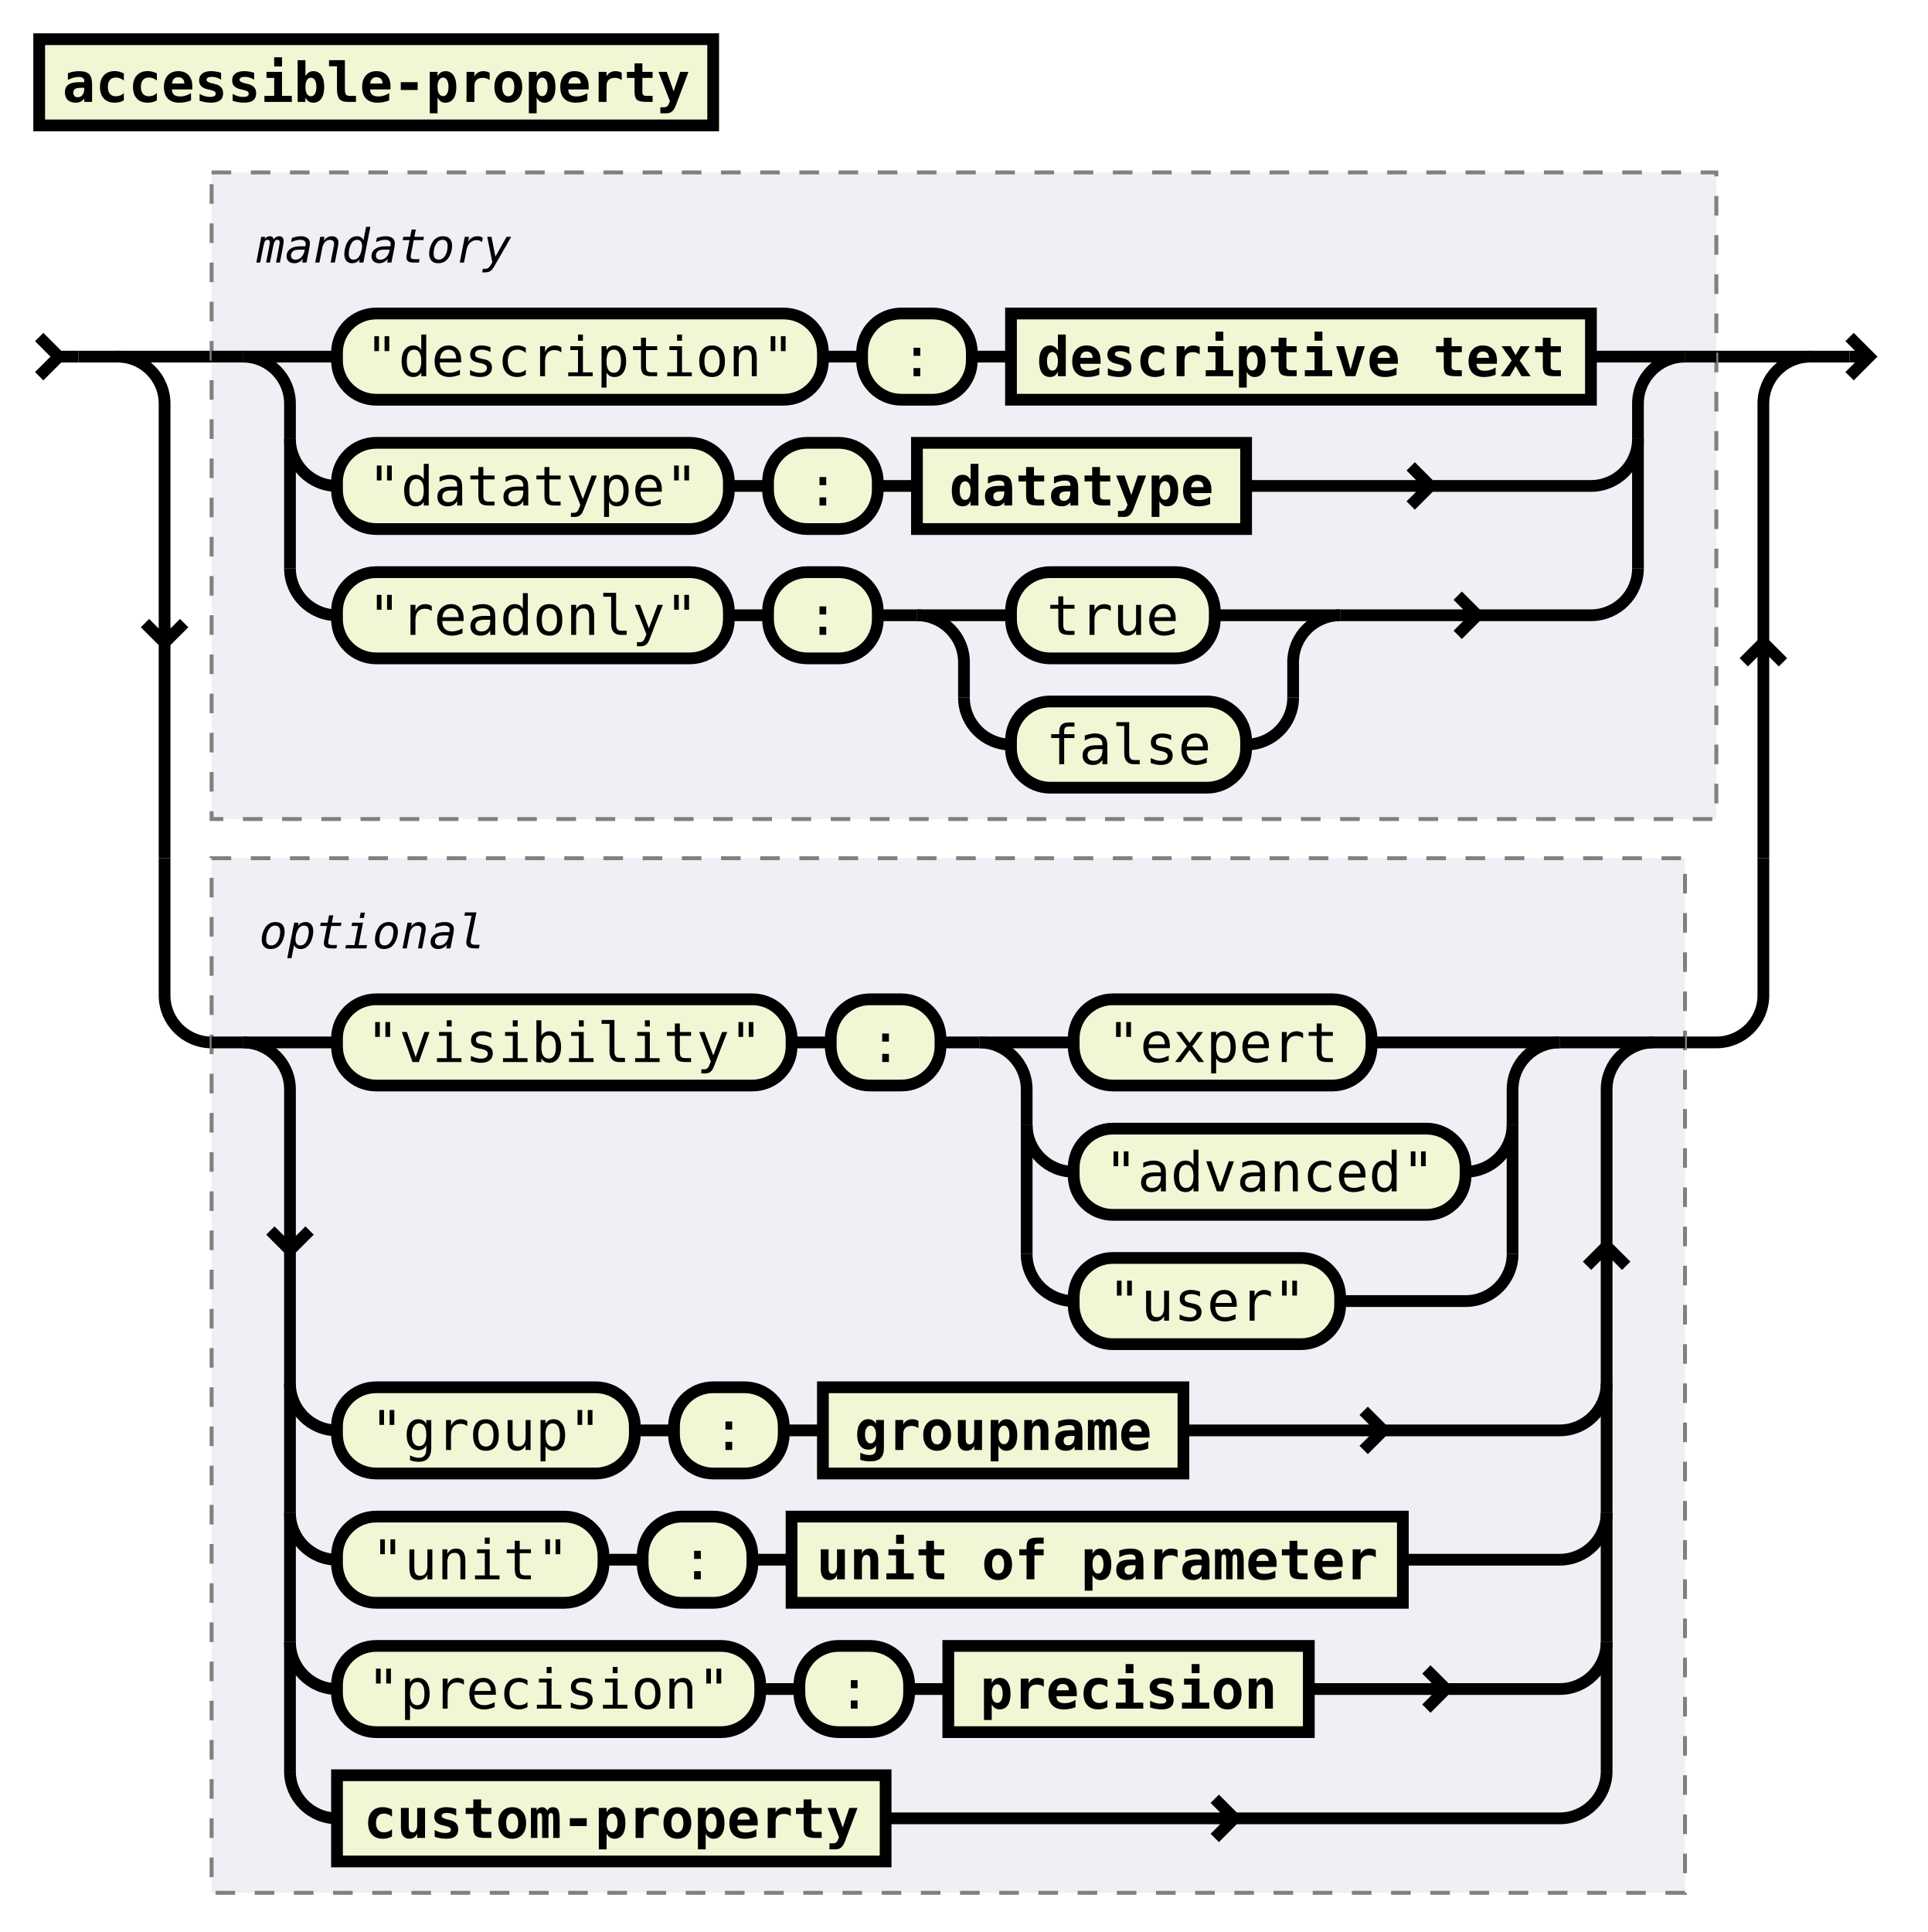
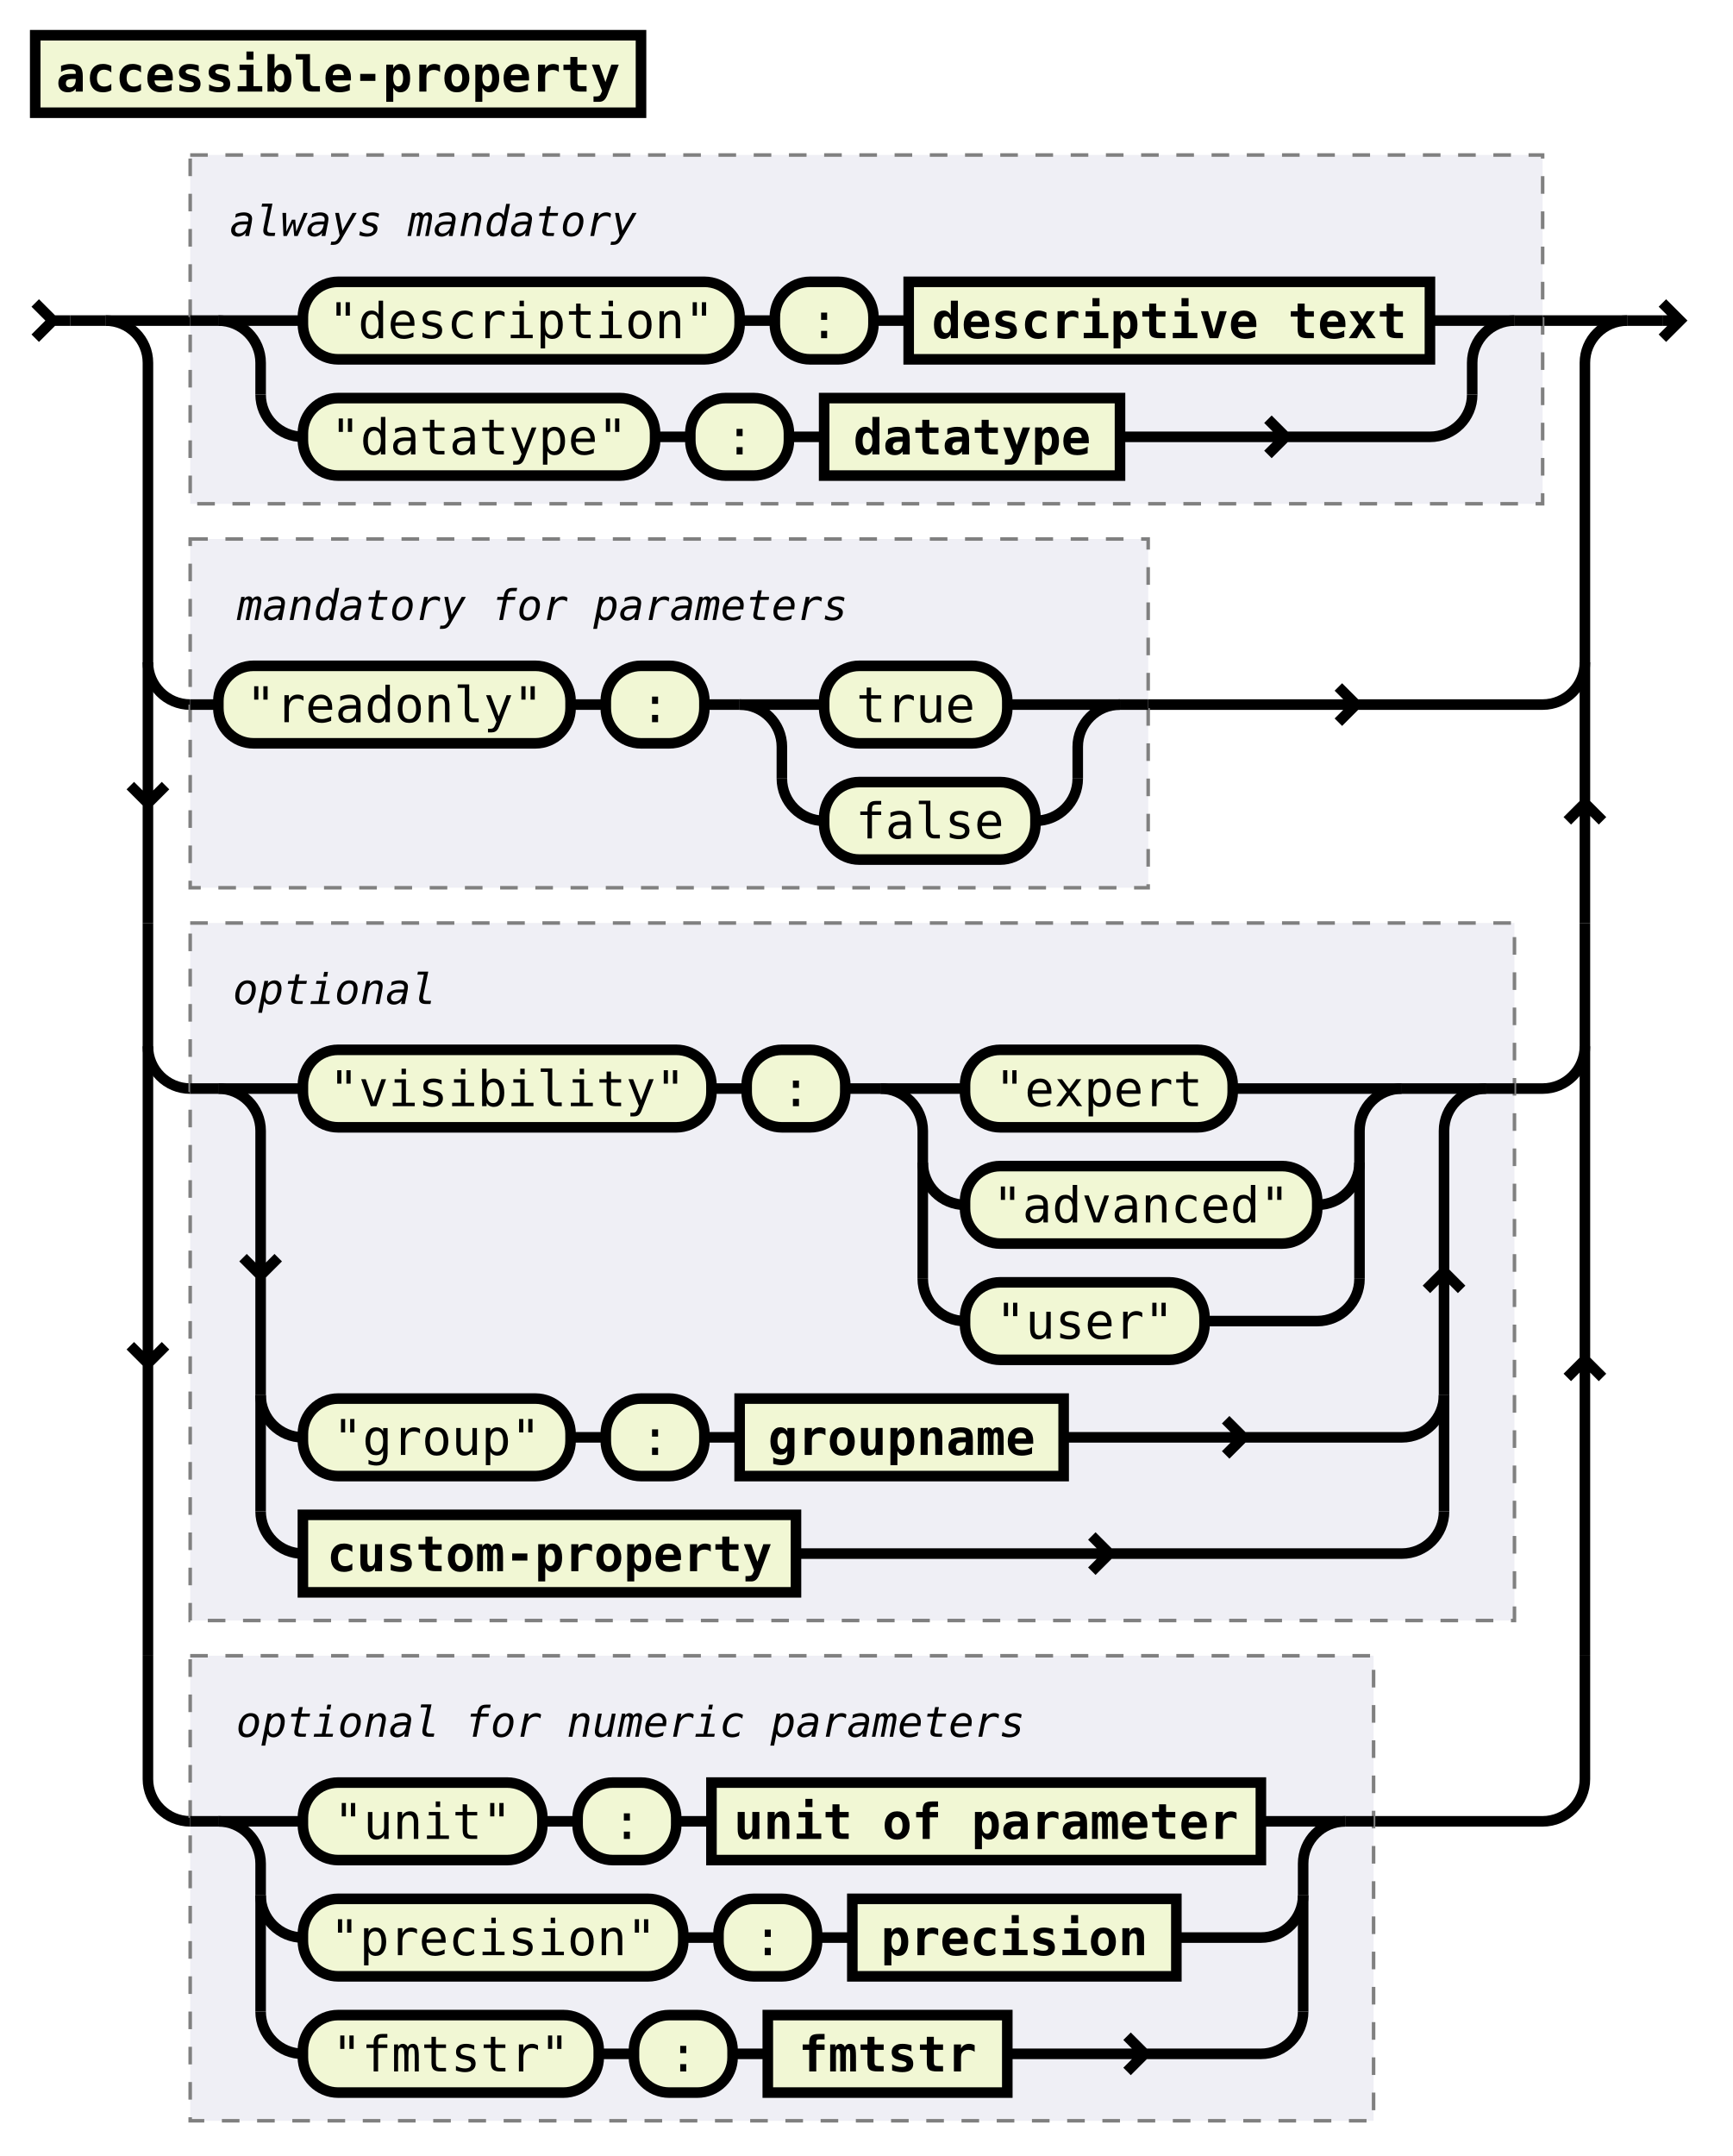
- <svg xmlns="http://www.w3.org/2000/svg" class="railroad" viewBox="0 0 492 493" width="393pt">
+ <svg xmlns="http://www.w3.org/2000/svg" class="railroad" viewBox="0 0 492 612" width="393pt">
  <style type="text/css">

    svg.railroad {
        background-color: hsl(30, 20%, 95%);
        background-size: 15px 15px;
        background-image: linear-gradient(to right, rgba(30, 30, 30, .05) 1px, transparent 1px),
                          linear-gradient(to bottom, rgba(30, 30, 30, .05) 1px, transparent 1px);
    }

    svg.railroad path {
        stroke-width: 3px;
        stroke: black;
        fill: transparent;
    }

    svg.railroad .debug {
        stroke-width: 1px;
        stroke: red;
    }

    svg.railroad text {
        font: 14px monospace;
        text-anchor: middle;
    }

    svg.railroad .nonterminal text {
        font-weight: bold;
    }

    svg.railroad text.comment {
        font: italic 12px monospace;
    }

    svg.railroad rect {
        stroke-width: 3px;
        stroke: black;
        fill:hsl(-290, 70%, 90%);
    }

    svg.railroad g.labeledbox &gt; rect {
        stroke-width: 1px;
        stroke: grey;
        stroke-dasharray: 5px;
        fill:rgba(90, 90, 150, .1);
    }</style>
  <g class="verticalgrid">
    <g class="horizontalgrid">
      <g class="nonterminal">
        <rect height="22" width="172" x="10" y="10" />
        <text x="96" y="26">
accessible-property</text>
      </g>
    </g>
    <g class="sequence">
      <path d=" M 10 86 l 5 5 l -5 5 m 5 -5 h 5" />
      <g class="sequence">
        <g class="choice">
          <path d=" M 30 91 h 24 m 384 0 h 24" />
          <g class="labeledbox">
-             <rect height="165" width="384" x="54" y="44" />
+             <rect height="99" width="384" x="54" y="44" />
            <path d=" M 54 91 h 8 m 368 0 h 8" />
            <g>
-               <text class="comment" x="98" y="67">
- mandatory</text>
+               <text class="comment" x="123" y="67">
+ always mandatory</text>
            </g>
            <g class="choice">
              <path d=" M 62 91 h 24 m 320 0 h 24" />
              <g class="sequence">
                <g class="terminal">
                  <rect height="22" rx="10" ry="10" width="124" x="86" y="80" />
                  <text x="148" y="96">
"description"</text>
                </g>
                <g class="terminal">
                  <rect height="22" rx="10" ry="10" width="28" x="220" y="80" />
                  <text x="234" y="96">
:</text>
                </g>
                <g class="nonterminal">
                  <rect height="22" width="148" x="258" y="80" />
                  <text x="332" y="96">
descriptive text</text>
                </g>
                <path d=" M 210 91 h 10" />
                <path d=" M 248 91 h 10" />
              </g>
              <path d=" M 62 91 a 12 12 0 0 1 12 12 v 9 m 344 0 v -9 a 12 12 0 0 1 12 -12" />
-               <path d=" M 74 112 v 33 m 344 0 v -33" />
              <path d=" M 74 112 v 0 a 12 12 0 0 0 12 12 m 232 0 h 88 m -41 0 l -5 -5 m 0 10 l 5 -5 m 41 0 a 12 12 0 0 0 12 -12 v 0" />
              <g class="sequence">
                <g class="terminal">
                  <rect height="22" rx="10" ry="10" width="100" x="86" y="113" />
                  <text x="136" y="129">
"datatype"</text>
                </g>
                <g class="terminal">
                  <rect height="22" rx="10" ry="10" width="28" x="196" y="113" />
                  <text x="210" y="129">
:</text>
                </g>
                <g class="nonterminal">
                  <rect height="22" width="84" x="234" y="113" />
                  <text x="276" y="129">
datatype</text>
                </g>
                <path d=" M 186 124 h 10" />
                <path d=" M 224 124 h 10" />
              </g>
-               <path d=" M 74 145 v 0 a 12 12 0 0 0 12 12 m 256 0 h 64 m -29 0 l -5 -5 m 0 10 l 5 -5 m 29 0 a 12 12 0 0 0 12 -12 v 0" />
-               <g class="sequence">
-                 <g class="terminal">
-                   <rect height="22" rx="10" ry="10" width="100" x="86" y="146" />
-                   <text x="136" y="162">
+             </g>
+           </g>
+           <path d=" M 30 91 a 12 12 0 0 1 12 12 v 50 m 408 0 v -50 a 12 12 0 0 1 12 -12" />
+           <path d=" M 42 188 v 74 m 0 -34 l -5 -5 m 10 0 l -5 5 m 0 34 m 408 0 v -74 m 0 40 l -5 5 m 10 0 l -5 -5 m 0 -40" />
+           <path d=" M 42 297 v 173 m 0 -83 l -5 -5 m 10 0 l -5 5 m 0 83 m 408 0 v -173 m 0 89 l -5 5 m 10 0 l -5 -5 m 0 -89" />
+           <path d=" M 42 153 v 35 a 12 12 0 0 0 12 12 m 272 0 h 112 m -53 0 l -5 -5 m 0 10 l 5 -5 m 53 0 a 12 12 0 0 0 12 -12 v -35" />
+           <g class="labeledbox">
+             <rect height="99" width="272" x="54" y="153" />
+             <path d=" M 54 200 h 8 m 256 0 h 8" />
+             <g>
+               <text class="comment" x="154" y="176">
+ mandatory for parameters</text>
+             </g>
+             <g class="choice">
+               <path d=" M 62 200 h 0 m 256 0 h 0" />
+               <g class="sequence">
+                 <g class="terminal">
+                   <rect height="22" rx="10" ry="10" width="100" x="62" y="189" />
+                   <text x="112" y="205">
"readonly"</text>
                </g>
                <g class="terminal">
-                   <rect height="22" rx="10" ry="10" width="28" x="196" y="146" />
-                   <text x="210" y="162">
+                   <rect height="22" rx="10" ry="10" width="28" x="172" y="189" />
+                   <text x="186" y="205">
:</text>
                </g>
                <g class="choice">
-                   <path d=" M 234 157 h 24 m 52 0 h 32" />
-                   <g class="terminal">
-                     <rect height="22" rx="10" ry="10" width="52" x="258" y="146" />
-                     <text x="284" y="162">
+                   <path d=" M 210 200 h 24 m 52 0 h 32" />
+                   <g class="terminal">
+                     <rect height="22" rx="10" ry="10" width="52" x="234" y="189" />
+                     <text x="260" y="205">
true</text>
                  </g>
-                   <path d=" M 234 157 a 12 12 0 0 1 12 12 v 9 m 84 0 v -9 a 12 12 0 0 1 12 -12" />
-                   <path d=" M 246 178 v 0 a 12 12 0 0 0 12 12 m 60 0 h 0 a 12 12 0 0 0 12 -12 v 0" />
-                   <g class="terminal">
-                     <rect height="22" rx="10" ry="10" width="60" x="258" y="179" />
-                     <text x="288" y="195">
+                   <path d=" M 210 200 a 12 12 0 0 1 12 12 v 9 m 84 0 v -9 a 12 12 0 0 1 12 -12" />
+                   <path d=" M 222 221 v 0 a 12 12 0 0 0 12 12 m 60 0 h 0 a 12 12 0 0 0 12 -12 v 0" />
+                   <g class="terminal">
+                     <rect height="22" rx="10" ry="10" width="60" x="234" y="222" />
+                     <text x="264" y="238">
false</text>
                  </g>
                </g>
-                 <path d=" M 186 157 h 10" />
-                 <path d=" M 224 157 h 10" />
+                 <path d=" M 162 200 h 10" />
+                 <path d=" M 200 200 h 10" />
              </g>
            </g>
          </g>
-           <path d=" M 30 91 a 12 12 0 0 1 12 12 v 116 m 0 -55 l -5 -5 m 10 0 l -5 5 m 0 55 m 408 0 v -116 m 0 61 l -5 5 m 10 0 l -5 -5 m 0 -61 a 12 12 0 0 1 12 -12" />
-           <path d=" M 42 219 v 35 a 12 12 0 0 0 12 12 m 376 0 h 8 a 12 12 0 0 0 12 -12 v -35" />
+           <path d=" M 42 262 v 35 a 12 12 0 0 0 12 12 m 376 0 h 8 a 12 12 0 0 0 12 -12 v -35" />
          <g class="labeledbox">
-             <rect height="264" width="376" x="54" y="219" />
-             <path d=" M 54 266 h 8 m 360 0 h 8" />
+             <rect height="198" width="376" x="54" y="262" />
+             <path d=" M 54 309 h 8 m 360 0 h 8" />
            <g>
-               <text class="comment" x="95" y="242">
+               <text class="comment" x="95" y="285">
optional</text>
            </g>
            <g class="choice">
-               <path d=" M 62 266 h 24 m 312 0 h 24" />
-               <g class="sequence">
-                 <g class="terminal">
-                   <rect height="22" rx="10" ry="10" width="116" x="86" y="255" />
-                   <text x="144" y="271">
+               <path d=" M 62 309 h 24 m 312 0 h 24" />
+               <g class="sequence">
+                 <g class="terminal">
+                   <rect height="22" rx="10" ry="10" width="116" x="86" y="298" />
+                   <text x="144" y="314">
"visibility"</text>
                </g>
                <g class="terminal">
-                   <rect height="22" rx="10" ry="10" width="28" x="212" y="255" />
-                   <text x="226" y="271">
+                   <rect height="22" rx="10" ry="10" width="28" x="212" y="298" />
+                   <text x="226" y="314">
:</text>
                </g>
                <g class="choice">
-                   <path d=" M 250 266 h 24 m 76 0 h 48" />
-                   <g class="terminal">
-                     <rect height="22" rx="10" ry="10" width="76" x="274" y="255" />
-                     <text x="312" y="271">
+                   <path d=" M 250 309 h 24 m 76 0 h 48" />
+                   <g class="terminal">
+                     <rect height="22" rx="10" ry="10" width="76" x="274" y="298" />
+                     <text x="312" y="314">
"expert</text>
                  </g>
-                   <path d=" M 250 266 a 12 12 0 0 1 12 12 v 9 m 124 0 v -9 a 12 12 0 0 1 12 -12" />
-                   <path d=" M 262 287 v 33 m 124 0 v -33" />
-                   <path d=" M 262 287 v 0 a 12 12 0 0 0 12 12 m 100 0 h 0 a 12 12 0 0 0 12 -12 v 0" />
-                   <g class="terminal">
-                     <rect height="22" rx="10" ry="10" width="100" x="274" y="288" />
-                     <text x="324" y="304">
+                   <path d=" M 250 309 a 12 12 0 0 1 12 12 v 9 m 124 0 v -9 a 12 12 0 0 1 12 -12" />
+                   <path d=" M 262 330 v 33 m 124 0 v -33" />
+                   <path d=" M 262 330 v 0 a 12 12 0 0 0 12 12 m 100 0 h 0 a 12 12 0 0 0 12 -12 v 0" />
+                   <g class="terminal">
+                     <rect height="22" rx="10" ry="10" width="100" x="274" y="331" />
+                     <text x="324" y="347">
"advanced"</text>
                  </g>
-                   <path d=" M 262 320 v 0 a 12 12 0 0 0 12 12 m 68 0 h 32 a 12 12 0 0 0 12 -12 v 0" />
-                   <g class="terminal">
-                     <rect height="22" rx="10" ry="10" width="68" x="274" y="321" />
-                     <text x="308" y="337">
+                   <path d=" M 262 363 v 0 a 12 12 0 0 0 12 12 m 68 0 h 32 a 12 12 0 0 0 12 -12 v 0" />
+                   <g class="terminal">
+                     <rect height="22" rx="10" ry="10" width="68" x="274" y="364" />
+                     <text x="308" y="380">
"user"</text>
                  </g>
                </g>
-                 <path d=" M 202 266 h 10" />
-                 <path d=" M 240 266 h 10" />
-               </g>
-               <path d=" M 62 266 a 12 12 0 0 1 12 12 v 75 m 0 -34 l -5 -5 m 10 0 l -5 5 m 0 34 m 336 0 v -75 m 0 40 l -5 5 m 10 0 l -5 -5 m 0 -40 a 12 12 0 0 1 12 -12" />
-               <path d=" M 74 353 v 33 m 336 0 v -33" />
-               <path d=" M 74 386 v 33 m 336 0 v -33" />
-               <path d=" M 74 419 v 33 m 336 0 v -33" />
-               <path d=" M 74 353 v 0 a 12 12 0 0 0 12 12 m 216 0 h 96 m -45 0 l -5 -5 m 0 10 l 5 -5 m 45 0 a 12 12 0 0 0 12 -12 v 0" />
-               <g class="sequence">
-                 <g class="terminal">
-                   <rect height="22" rx="10" ry="10" width="76" x="86" y="354" />
-                   <text x="124" y="370">
+                 <path d=" M 202 309 h 10" />
+                 <path d=" M 240 309 h 10" />
+               </g>
+               <path d=" M 62 309 a 12 12 0 0 1 12 12 v 75 m 0 -34 l -5 -5 m 10 0 l -5 5 m 0 34 m 336 0 v -75 m 0 40 l -5 5 m 10 0 l -5 -5 m 0 -40 a 12 12 0 0 1 12 -12" />
+               <path d=" M 74 396 v 33 m 336 0 v -33" />
+               <path d=" M 74 396 v 0 a 12 12 0 0 0 12 12 m 216 0 h 96 m -45 0 l -5 -5 m 0 10 l 5 -5 m 45 0 a 12 12 0 0 0 12 -12 v 0" />
+               <g class="sequence">
+                 <g class="terminal">
+                   <rect height="22" rx="10" ry="10" width="76" x="86" y="397" />
+                   <text x="124" y="413">
"group"</text>
                </g>
                <g class="terminal">
-                   <rect height="22" rx="10" ry="10" width="28" x="172" y="354" />
-                   <text x="186" y="370">
- :</text>
-                 </g>
-                 <g class="nonterminal">
-                   <rect height="22" width="92" x="210" y="354" />
-                   <text x="256" y="370">
+                   <rect height="22" rx="10" ry="10" width="28" x="172" y="397" />
+                   <text x="186" y="413">
+ :</text>
+                 </g>
+                 <g class="nonterminal">
+                   <rect height="22" width="92" x="210" y="397" />
+                   <text x="256" y="413">
groupname</text>
                </g>
-                 <path d=" M 162 365 h 10" />
-                 <path d=" M 200 365 h 10" />
-               </g>
-               <path d=" M 74 386 v 0 a 12 12 0 0 0 12 12 m 272 0 h 40 a 12 12 0 0 0 12 -12 v 0" />
-               <g class="sequence">
-                 <g class="terminal">
-                   <rect height="22" rx="10" ry="10" width="68" x="86" y="387" />
-                   <text x="120" y="403">
+                 <path d=" M 162 408 h 10" />
+                 <path d=" M 200 408 h 10" />
+               </g>
+               <path d=" M 74 429 v 0 a 12 12 0 0 0 12 12 m 140 0 h 172 m -83 0 l -5 -5 m 0 10 l 5 -5 m 83 0 a 12 12 0 0 0 12 -12 v 0" />
+               <g class="sequence">
+                 <g class="nonterminal">
+                   <rect height="22" width="140" x="86" y="430" />
+                   <text x="156" y="446">
+ custom-property</text>
+                 </g>
+               </g>
+             </g>
+           </g>
+           <path d=" M 42 470 v 35 a 12 12 0 0 0 12 12 m 336 0 h 48 a 12 12 0 0 0 12 -12 v -35" />
+           <g class="labeledbox">
+             <rect height="132" width="336" x="54" y="470" />
+             <path d=" M 54 517 h 8 m 320 0 h 8" />
+             <g>
+               <text class="comment" x="179" y="493">
+ optional for numeric parameters</text>
+             </g>
+             <g class="choice">
+               <path d=" M 62 517 h 24 m 272 0 h 24" />
+               <g class="sequence">
+                 <g class="terminal">
+                   <rect height="22" rx="10" ry="10" width="68" x="86" y="506" />
+                   <text x="120" y="522">
"unit"</text>
                </g>
                <g class="terminal">
-                   <rect height="22" rx="10" ry="10" width="28" x="164" y="387" />
-                   <text x="178" y="403">
- :</text>
-                 </g>
-                 <g class="nonterminal">
-                   <rect height="22" width="156" x="202" y="387" />
-                   <text x="280" y="403">
+                   <rect height="22" rx="10" ry="10" width="28" x="164" y="506" />
+                   <text x="178" y="522">
+ :</text>
+                 </g>
+                 <g class="nonterminal">
+                   <rect height="22" width="156" x="202" y="506" />
+                   <text x="280" y="522">
unit of parameter</text>
                </g>
-                 <path d=" M 154 398 h 10" />
-                 <path d=" M 192 398 h 10" />
-               </g>
-               <path d=" M 74 419 v 0 a 12 12 0 0 0 12 12 m 248 0 h 64 m -29 0 l -5 -5 m 0 10 l 5 -5 m 29 0 a 12 12 0 0 0 12 -12 v 0" />
-               <g class="sequence">
-                 <g class="terminal">
-                   <rect height="22" rx="10" ry="10" width="108" x="86" y="420" />
-                   <text x="140" y="436">
+                 <path d=" M 154 517 h 10" />
+                 <path d=" M 192 517 h 10" />
+               </g>
+               <path d=" M 62 517 a 12 12 0 0 1 12 12 v 9 m 296 0 v -9 a 12 12 0 0 1 12 -12" />
+               <path d=" M 74 538 v 33 m 296 0 v -33" />
+               <path d=" M 74 538 v 0 a 12 12 0 0 0 12 12 m 248 0 h 24 a 12 12 0 0 0 12 -12 v 0" />
+               <g class="sequence">
+                 <g class="terminal">
+                   <rect height="22" rx="10" ry="10" width="108" x="86" y="539" />
+                   <text x="140" y="555">
"precision"</text>
                </g>
                <g class="terminal">
-                   <rect height="22" rx="10" ry="10" width="28" x="204" y="420" />
-                   <text x="218" y="436">
- :</text>
-                 </g>
-                 <g class="nonterminal">
-                   <rect height="22" width="92" x="242" y="420" />
-                   <text x="288" y="436">
+                   <rect height="22" rx="10" ry="10" width="28" x="204" y="539" />
+                   <text x="218" y="555">
+ :</text>
+                 </g>
+                 <g class="nonterminal">
+                   <rect height="22" width="92" x="242" y="539" />
+                   <text x="288" y="555">
precision</text>
                </g>
-                 <path d=" M 194 431 h 10" />
-                 <path d=" M 232 431 h 10" />
-               </g>
-               <path d=" M 74 452 v 0 a 12 12 0 0 0 12 12 m 140 0 h 172 m -83 0 l -5 -5 m 0 10 l 5 -5 m 83 0 a 12 12 0 0 0 12 -12 v 0" />
-               <g class="sequence">
-                 <g class="nonterminal">
-                   <rect height="22" width="140" x="86" y="453" />
-                   <text x="156" y="469">
- custom-property</text>
-                 </g>
+                 <path d=" M 194 550 h 10" />
+                 <path d=" M 232 550 h 10" />
+               </g>
+               <path d=" M 74 571 v 0 a 12 12 0 0 0 12 12 m 200 0 h 72 m -33 0 l -5 -5 m 0 10 l 5 -5 m 33 0 a 12 12 0 0 0 12 -12 v 0" />
+               <g class="sequence">
+                 <g class="terminal">
+                   <rect height="22" rx="10" ry="10" width="84" x="86" y="572" />
+                   <text x="128" y="588">
+ "fmtstr"</text>
+                 </g>
+                 <g class="terminal">
+                   <rect height="22" rx="10" ry="10" width="28" x="180" y="572" />
+                   <text x="194" y="588">
+ :</text>
+                 </g>
+                 <g class="nonterminal">
+                   <rect height="22" width="68" x="218" y="572" />
+                   <text x="252" y="588">
+ fmtstr</text>
+                 </g>
+                 <path d=" M 170 583 h 10" />
+                 <path d=" M 208 583 h 10" />
              </g>
            </g>
          </g>
        </g>
      </g>
      <path d=" M 472 91 h 5 m -5 5 l 5 -5 l -5 -5 m 5 5" />
      <path d=" M 20 91 h 10" />
      <path d=" M 462 91 h 10" />
    </g>
  </g>
</svg>
